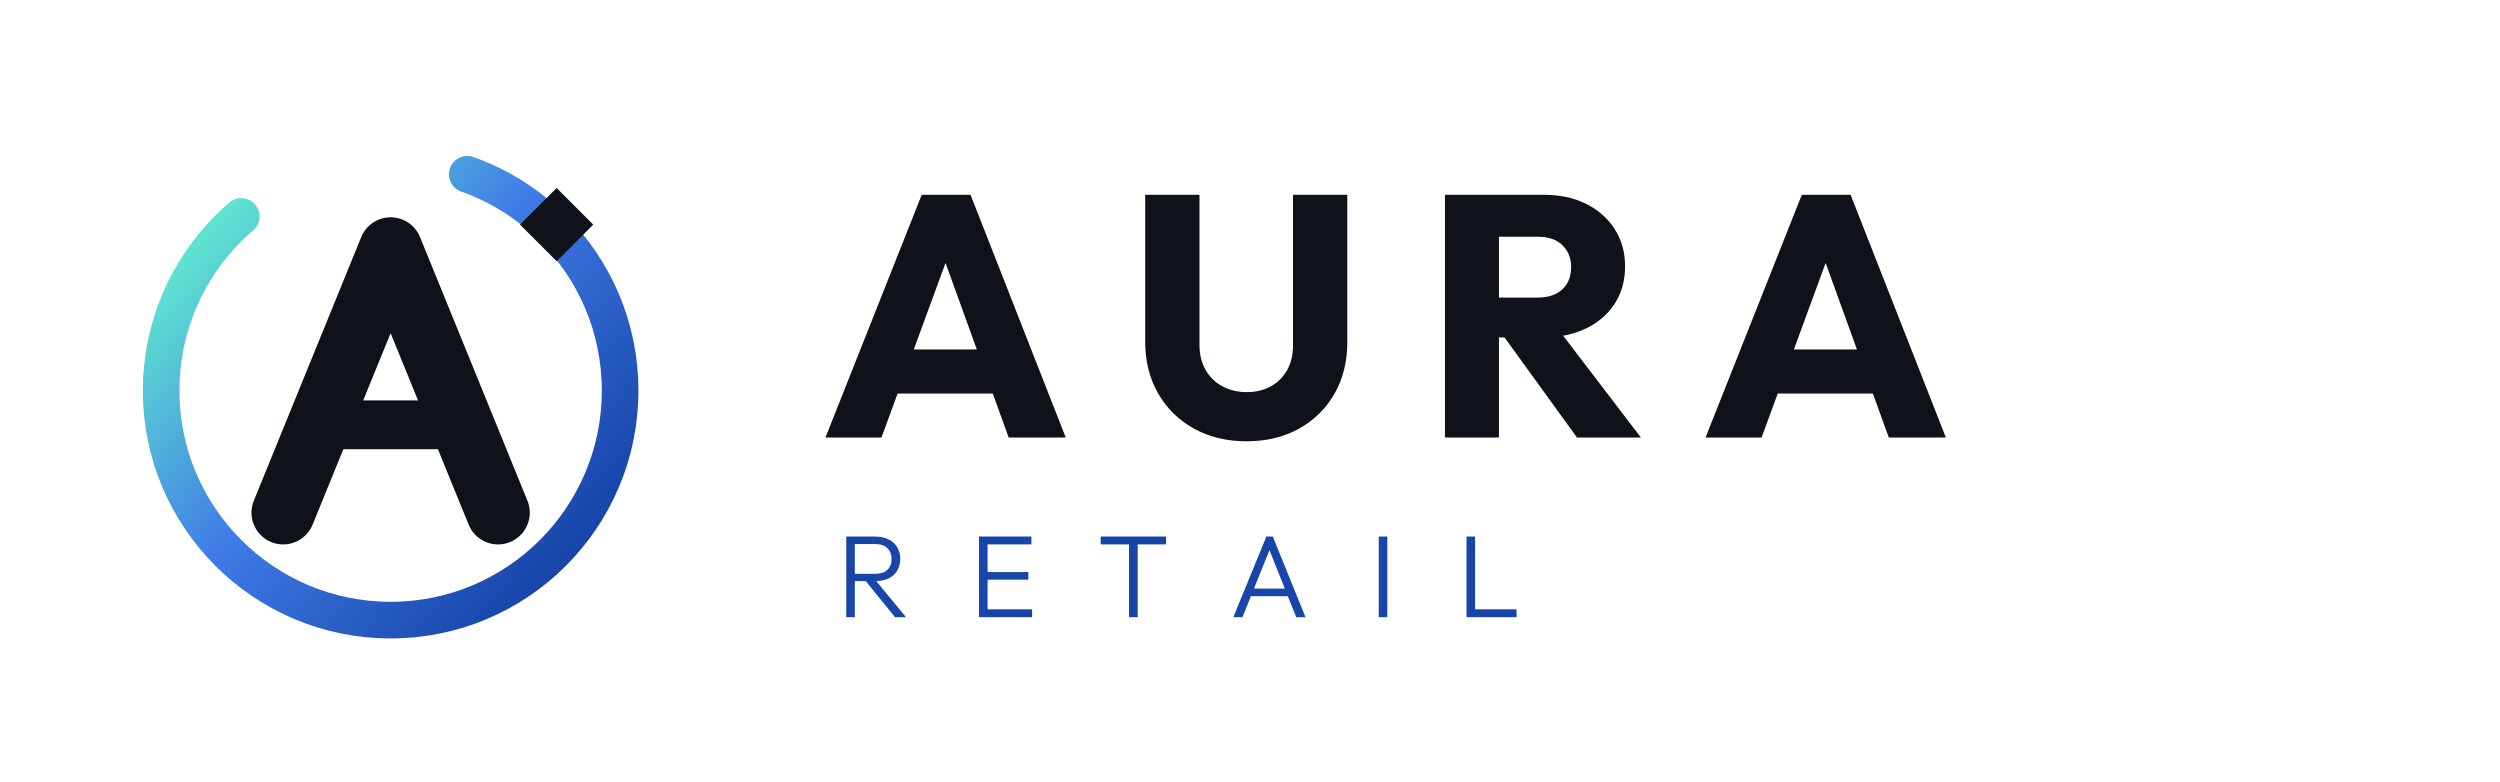
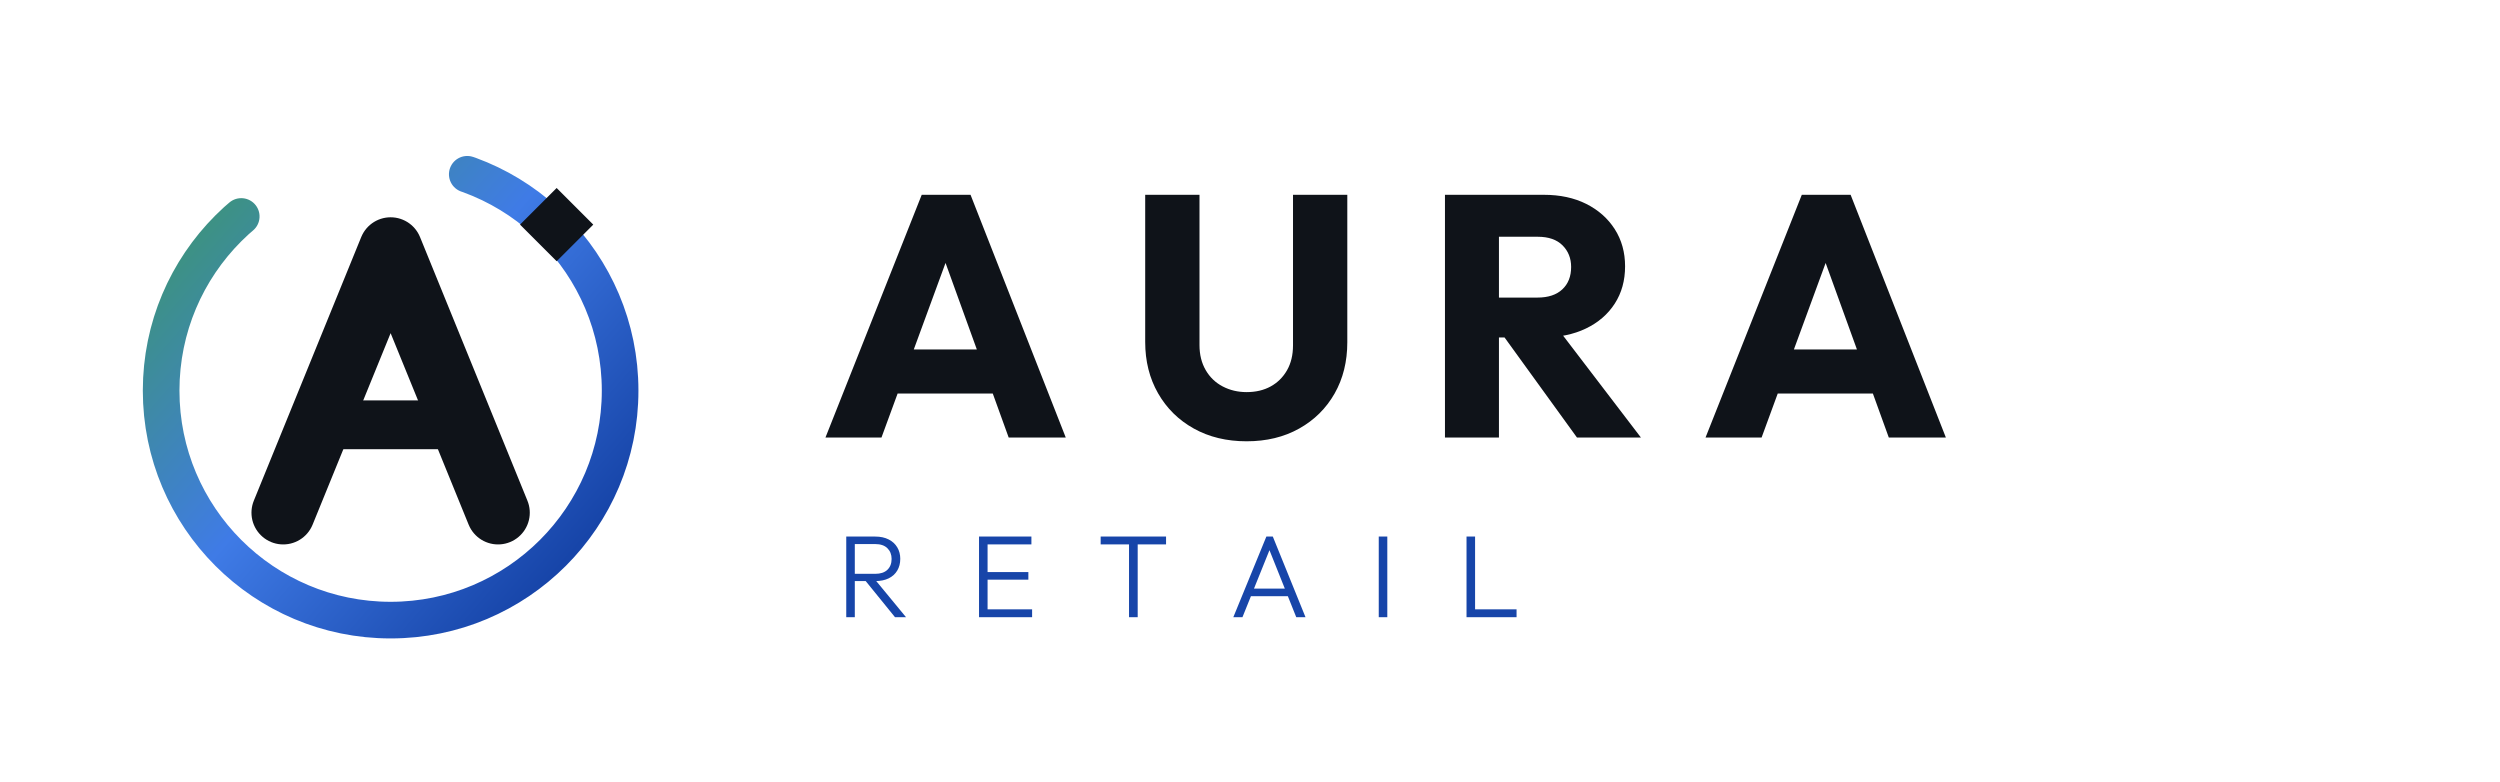
<svg xmlns="http://www.w3.org/2000/svg" viewBox="0 0 640 200" width="640" height="200" role="img" aria-labelledby="t d">
  <defs>
    <linearGradient id="lk-ring" x1="0.15" y1="0.9" x2="0.85" y2="0.1">
      <stop offset="0" stop-color="#1745a9" />
      <stop offset="0.55" stop-color="#3f7be6" />
-       <stop offset="1" stop-color="#5fe3d0" />
+       <stop offset="1" stop-color="#3d9185" />
    </linearGradient>
  </defs>
  <g transform="translate(20 20) scale(0.625)">
    <circle cx="128" cy="128" r="94" fill="none" stroke="url(#lk-ring)" stroke-width="15" stroke-linecap="round" stroke-dasharray="492 99" stroke-dashoffset="-32" transform="rotate(-90 128 128)" />
    <path d="M 196 45 L 211 60 L 196 75 L 181 60 Z" fill="#0f1319" />
    <path d="M 84 178 L 128 70 L 172 178" fill="none" stroke="#0f1319" stroke-width="26" stroke-linecap="round" stroke-linejoin="round" />
    <path d="M 108 142 L 148 142" fill="none" stroke="#0f1319" stroke-width="20" stroke-linecap="round" />
  </g>
  <path fill="#0f1319" d="M211.32 112 235.96 49.87H248.46L272.83 112H258.22L239.57 60.43H244.58L225.66 112ZM225.31 100.74V89.47H259.19V100.74Z M319.13 112.97Q311.47 112.97 305.62 109.71Q299.77 106.46 296.47 100.69Q293.17 94.93 293.17 87.54V49.87H307.07V88.33Q307.07 92.02 308.66 94.75Q310.24 97.48 313.01 98.93Q315.78 100.38 319.13 100.38Q322.65 100.38 325.29 98.93Q327.93 97.48 329.47 94.8Q331.01 92.11 331.01 88.42V49.87H344.91V87.62Q344.91 95.02 341.66 100.74Q338.4 106.46 332.59 109.71Q326.78 112.97 319.13 112.97Z M380.47 86.39V76.18H393.58Q397.72 76.18 399.96 74.07Q402.21 71.96 402.21 68.35Q402.21 65.01 400.01 62.81Q397.81 60.61 393.67 60.61H380.47V49.87H395.26Q401.42 49.87 406.08 52.2Q410.74 54.54 413.38 58.67Q416.02 62.81 416.02 68.18Q416.02 73.63 413.38 77.72Q410.74 81.82 405.99 84.1Q401.24 86.39 394.82 86.39ZM369.91 112V49.87H383.73V112ZM403.7 112 384.34 85.25 397.02 81.82 420.07 112Z M436.62 112 461.26 49.87H473.76L498.14 112H483.53L464.87 60.43H469.89L450.97 112ZM450.62 100.74V89.47H484.5V100.74Z" />
  <path fill="#1745a9" d="M218.05 148.76V146.9H224.05Q226.09 146.9 227.17 145.87Q228.25 144.83 228.25 143.09Q228.25 141.41 227.17 140.34Q226.09 139.28 224.05 139.28H218.05V137.36H224.05Q226.06 137.36 227.5 138.1Q228.94 138.83 229.7 140.12Q230.47 141.41 230.47 143.06Q230.47 144.77 229.7 146.06Q228.94 147.35 227.5 148.06Q226.06 148.76 224.05 148.76ZM216.64 158V137.36H218.83V158ZM229.12 158 221.38 148.46 223.51 147.77 231.94 158Z M250.63 158V137.36H252.82V158ZM252.07 158V155.99H264.22V158ZM252.07 148.4V146.45H263.26V148.4ZM252.07 139.37V137.36H264.04V139.37Z M289.03 158V137.93H291.25V158ZM281.77 139.37V137.36H298.51V139.37Z M315.73 158 324.19 137.36H325.84L334.21 158H331.84L324.55 139.76H325.42L318.07 158ZM319.6 152.63V150.68H330.4V152.63Z M352.96 158V137.36H355.15V158Z M375.43 158V137.36H377.62V158ZM376.87 158V155.99H388.24V158Z" />
</svg>
